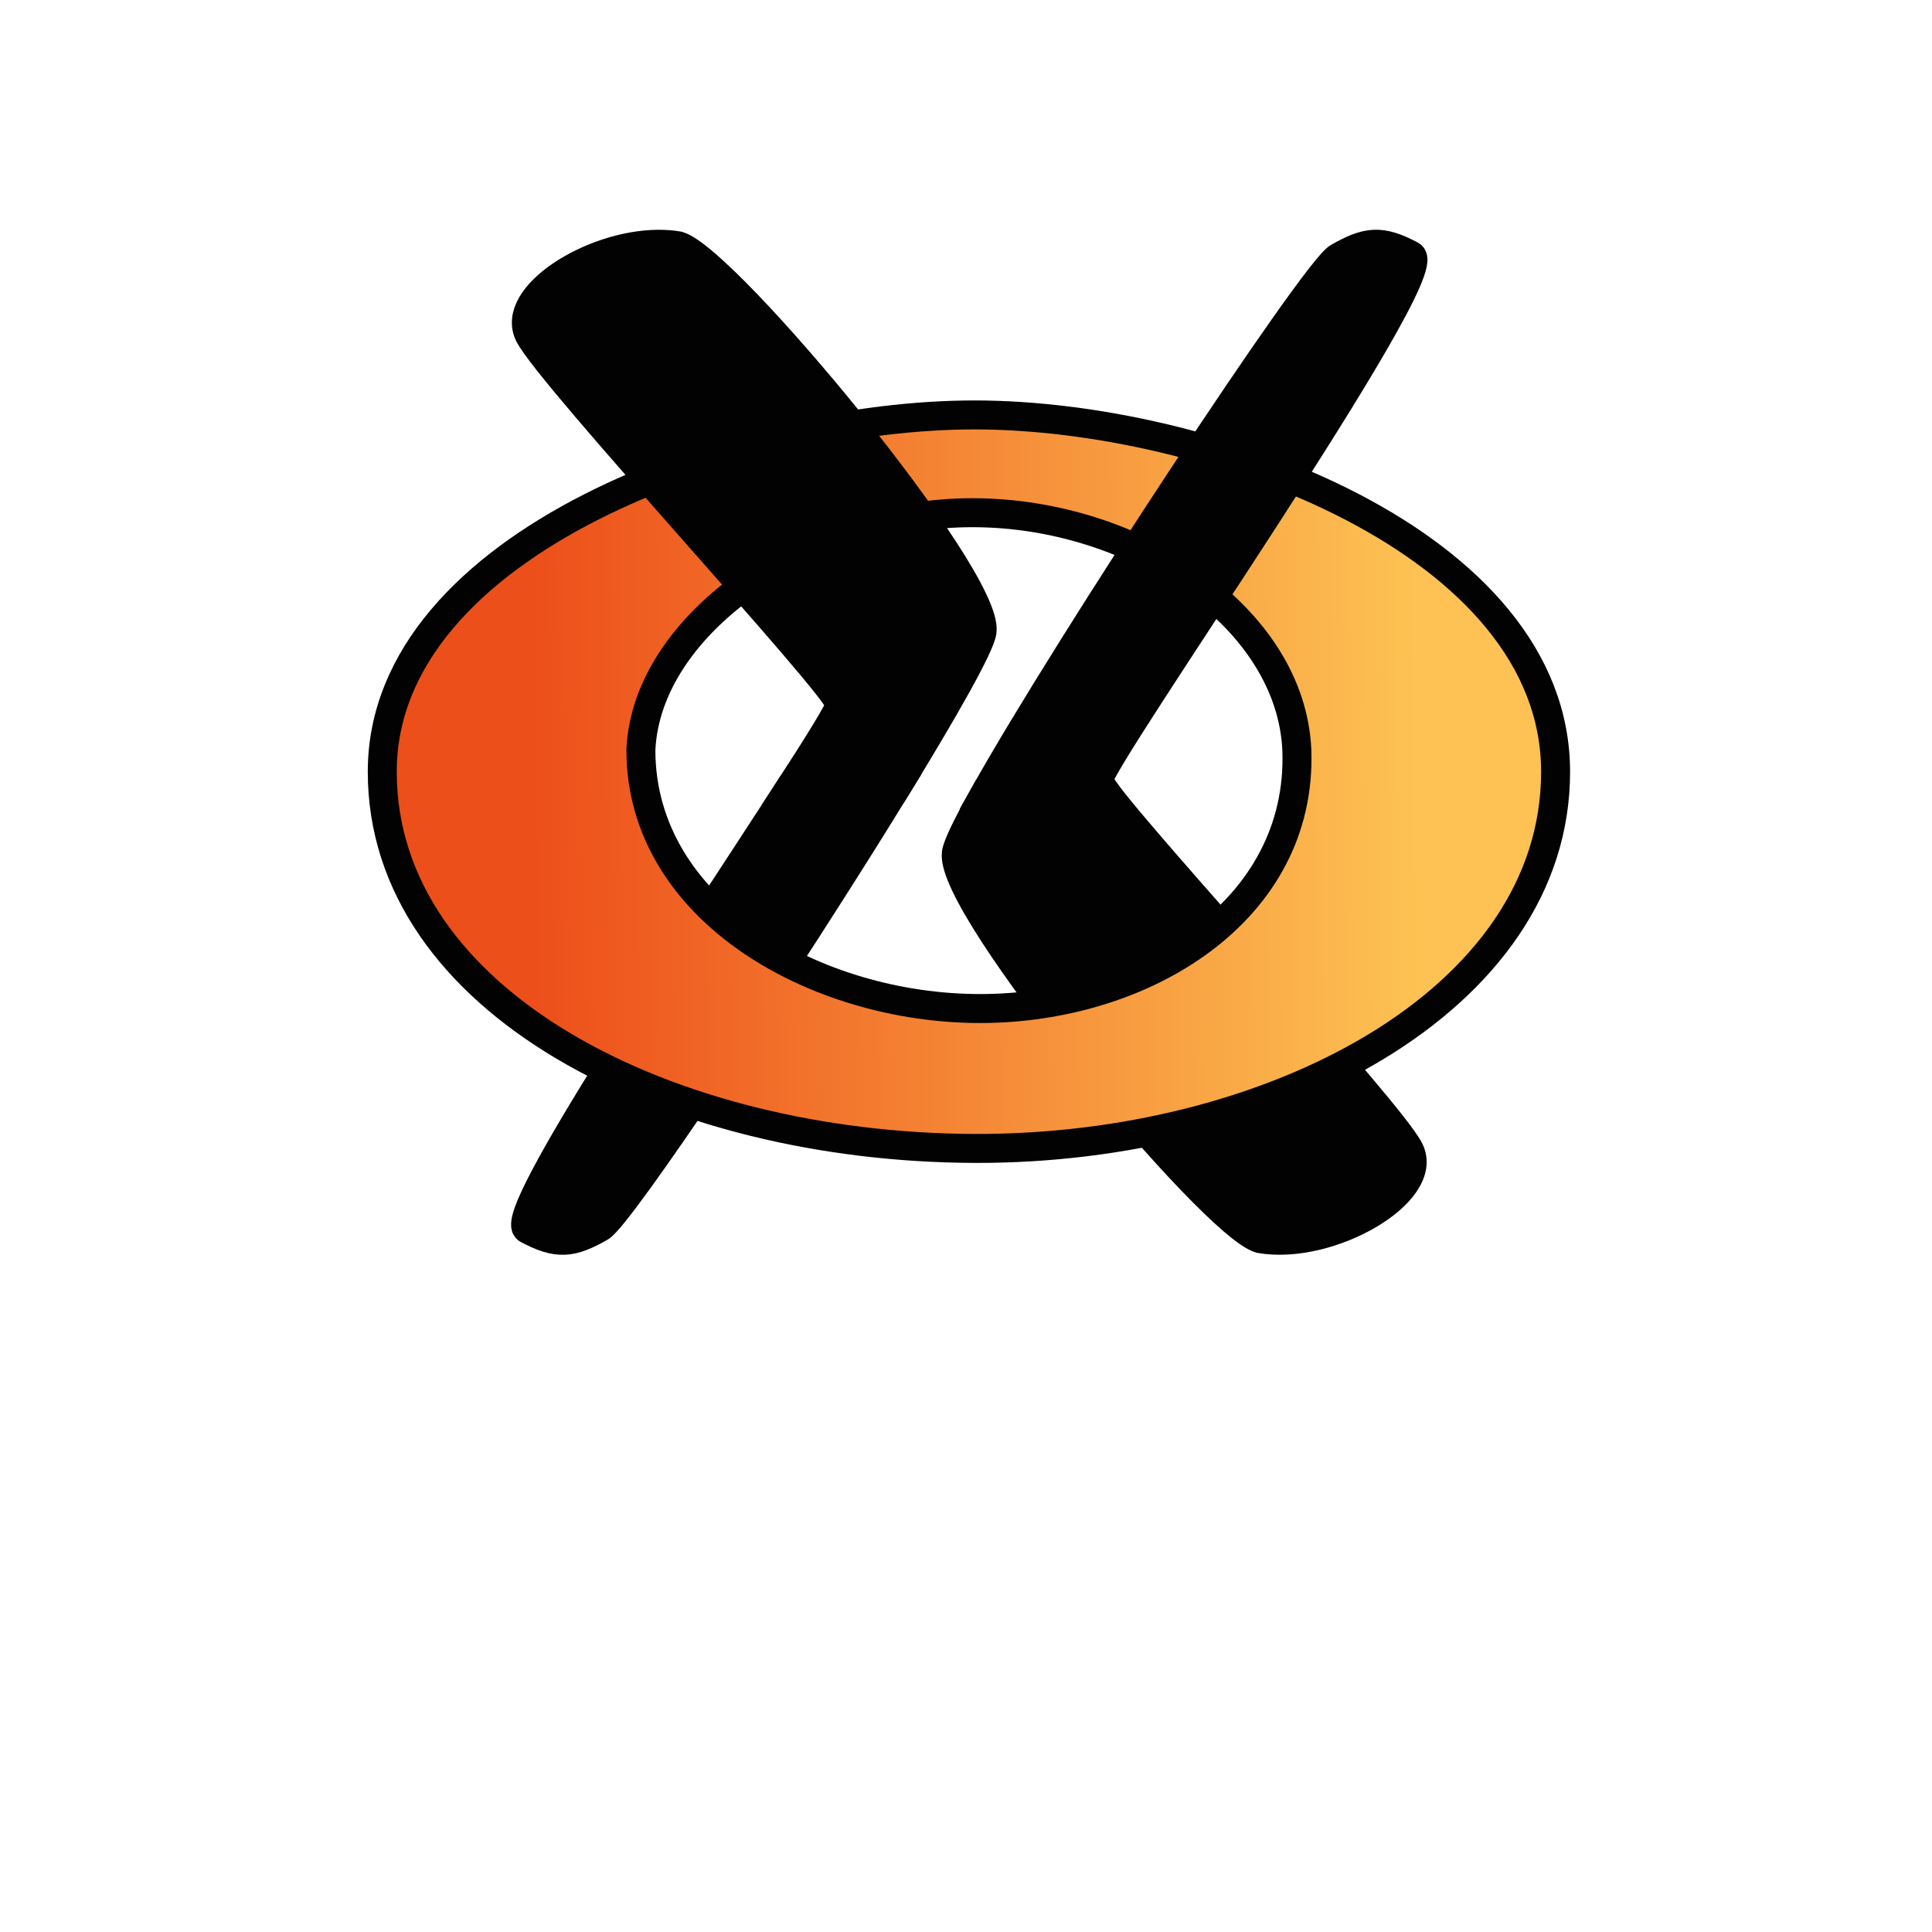
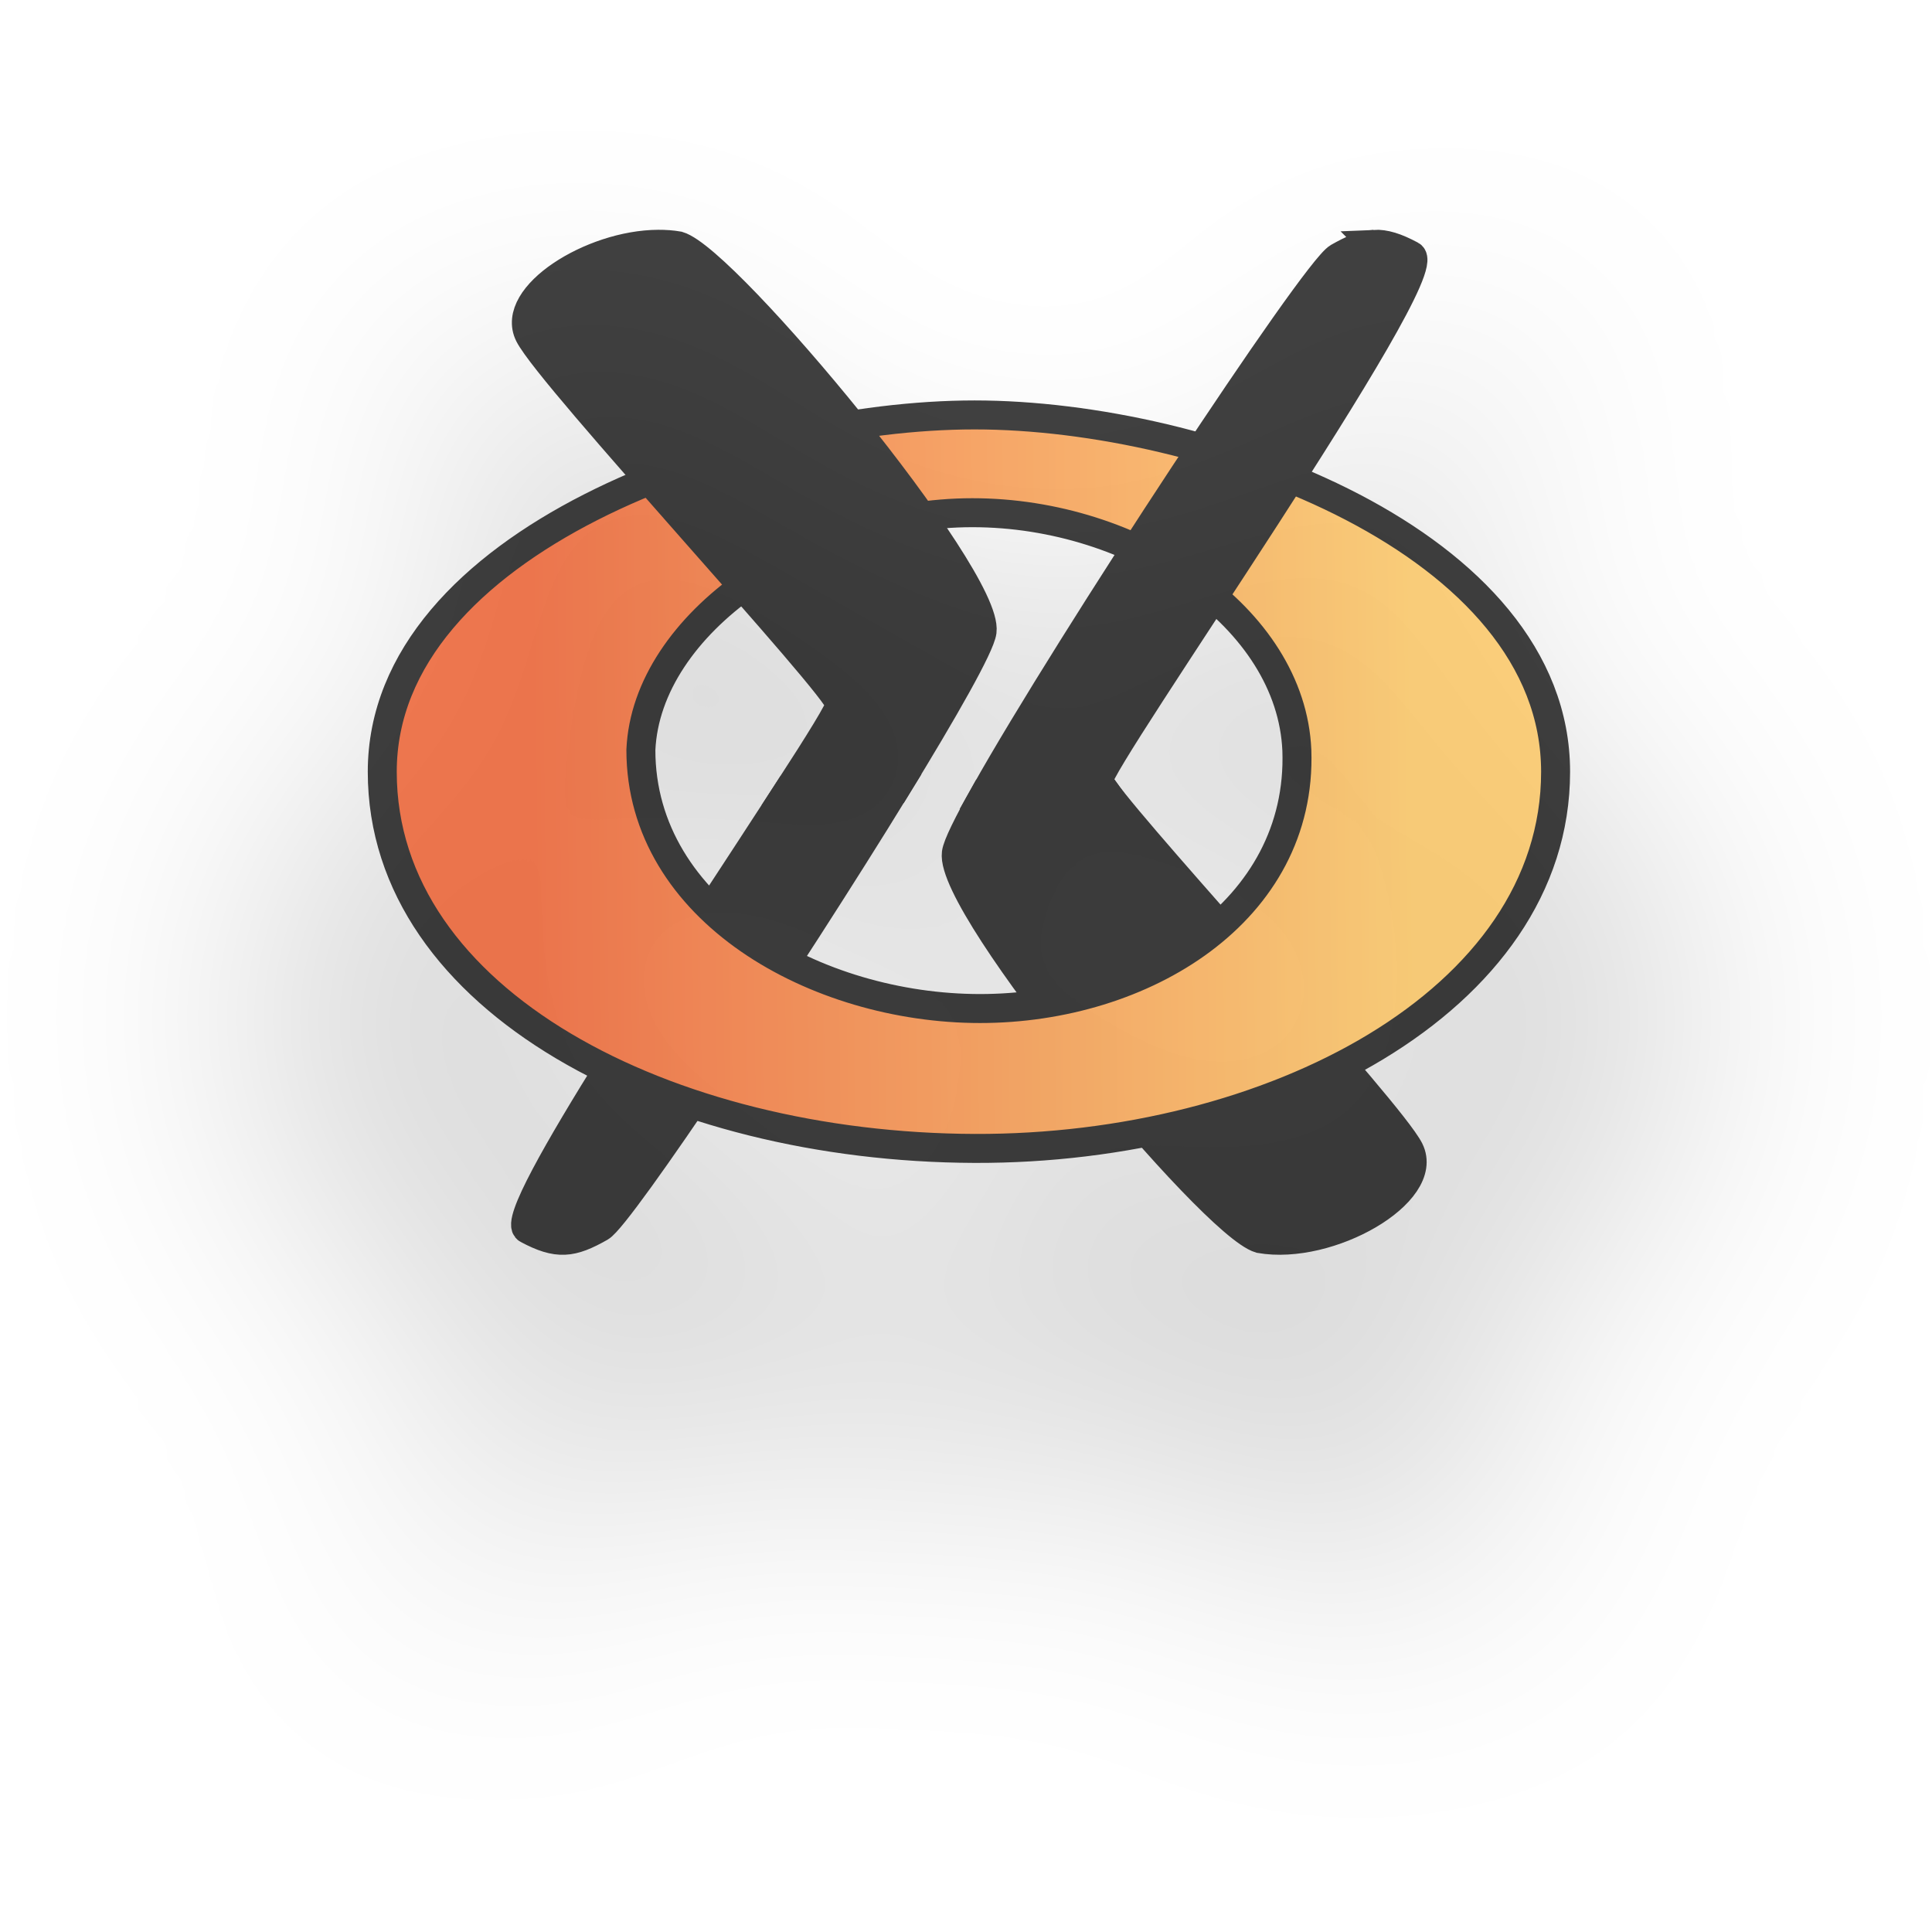
<svg xmlns="http://www.w3.org/2000/svg" xmlns:xlink="http://www.w3.org/1999/xlink" version="1.0" width="500" height="500" viewBox="0 0 1000 1000" id="page" xml:space="preserve">
  <defs id="defs38">
    <linearGradient x1="27.402" y1="304.529" x2="27.402" y2="412.128" id="XMLID_1_" gradientUnits="userSpaceOnUse" gradientTransform="matrix(0.7,0,0,0.7,210.9908,-16.65302)">
      <stop id="stop18" style="stop-color:#ed4f1a;stop-opacity:1" offset="0" />
      <stop id="stop20" style="stop-color:#fdc253;stop-opacity:1" offset="1" />
    </linearGradient>
    <linearGradient x1="275.579" y1="376.45" x2="733.302" y2="371.442" id="linearGradient2179" xlink:href="#XMLID_1_" gradientUnits="userSpaceOnUse" gradientTransform="translate(-7.464517e-5,9.18141e-5)" />
+     <linearGradient x1="275.579" y1="376.45" x2="733.302" y2="371.442" id="linearGradient2179-4" xlink:href="#XMLID_1_-8" gradientUnits="userSpaceOnUse" gradientTransform="translate(-358.6531,-641.227)" />
+     <linearGradient x1="27.402" y1="304.529" x2="27.402" y2="412.128" id="XMLID_1_-8" gradientUnits="userSpaceOnUse" gradientTransform="matrix(0.7,0,0,0.7,210.9908,-16.65302)">
+       <stop id="stop18-4" style="stop-color:#ed4f1a;stop-opacity:1" offset="0" />
+       <stop id="stop20-1" style="stop-color:#fdc253;stop-opacity:1" offset="1" />
+     </linearGradient>
+     <linearGradient x1="275.579" y1="376.45" x2="733.302" y2="371.442" id="linearGradient3036" xlink:href="#XMLID_1_-8" gradientUnits="userSpaceOnUse" gradientTransform="translate(-7e-5,9e-5)" />
+     <filter x="-0.222" y="-0.261" width="1.444" height="1.523" color-interpolation-filters="sRGB" id="filter3808">
+       <feGaussianBlur id="feGaussianBlur3810" stdDeviation="56.144" />
+     </filter>
  </defs>
-   <path d="M 231.781,204.094 L 204.062,204.531 C 179.614,242.333 130.623,314.95 136.5,318.094 C 144.314,322.274 147.99,321.774 155.344,317.594 C 160.384,314.729 204.206,249.022 231.781,204.094 z M 285.75,204.469 L 254.875,205.438 C 250.494,213.243 247.762,218.769 247.5,220.781 C 245.662,234.889 313.684,316.905 326.094,320.562 C 344.019,323.698 370.234,308.567 364.719,297.594 C 359.645,287.5 296.233,219.031 285.75,204.469 z" transform="scale(2,2)" id="path2064" style="fill:#020202;fill-opacity:1;fill-rule:evenodd;stroke:#020202;stroke-width:7.5;stroke-linecap:square;stroke-linejoin:miter;stroke-miterlimit:4;stroke-dasharray:none;stroke-opacity:1" />
-   <path d="M 504.424,214.764 C 383.548,214.764 197.858,280.512 197.859,399.484 C 197.856,518.462 345.559,593.852 504.424,594.422 C 657.49,594.971 805.175,518.457 805.174,399.484 C 805.175,280.512 625.298,214.764 504.424,214.764 z M 503.318,265.373 C 587.93,265.373 668.327,319.708 671.25,388.369 C 674.175,471.65 591.9,522.017 507.287,522.017 C 422.674,522.017 331.717,471.442 331.72,388.158 C 334.643,322.421 418.705,265.373 503.318,265.373 z" id="path2208" style="fill:url(#linearGradient2179);fill-opacity:1;fill-rule:nonzero;stroke:#020202;stroke-width:15;stroke-linecap:round;stroke-linejoin:round;stroke-miterlimit:3.133;stroke-dasharray:none" />
-   <path d="M 170.344,63.219 C 153.012,63.306 131.97,76.681 136.969,86.625 C 142.484,97.598 216.947,177.547 217.406,182.25 C 217.52,183.416 212.119,192.075 204.062,204.531 L 231.781,204.094 C 244.436,183.475 253.662,167.233 254.156,163.438 C 255.995,149.329 187.972,67.283 175.562,63.625 C 173.882,63.331 172.137,63.21 170.344,63.219 z M 355.594,63.219 C 352.779,63.349 350.021,64.535 346.344,66.625 C 340.216,70.108 276.769,166.43 254.875,205.438 L 285.75,204.469 C 284.837,203.201 284.318,202.345 284.281,201.969 C 283.822,197.266 373.001,70.274 365.188,66.094 C 361.281,64.004 358.409,63.088 355.594,63.219 z" transform="scale(2,2)" id="path2118" style="fill:#020202;fill-opacity:1;fill-rule:evenodd;stroke:#020202;stroke-width:7.5;stroke-linecap:square;stroke-linejoin:miter;stroke-miterlimit:4;stroke-dasharray:none;stroke-opacity:1" />
+   <path d="m 702.235,771.481 c -34.664,0.175 -76.747,26.924 -66.75,46.812 4.464,8.881 31.696,40.428 62.375,75.375 -76.006,30.756 -138.438,81.842 -138.438,150.812 -0.002,67.208 47.164,120.551 116.812,154.312 -27.458,44.12 -47.342,79.412 -41.688,82.438 15.627,8.36 22.98,7.36 37.688,-1 4.337,-2.465 23.089,-28.264 47.375,-63.938 44.519,14.861 94.848,22.94 146.375,23.125 30.39,0.109 60.585,-2.804 89.438,-8.5 26.055,29.604 49.378,52.617 58.313,55.25 35.85,6.27 88.281,-23.992 77.25,-45.938 -3.04,-6.048 -16.623,-22.719 -34.625,-43.688 65.711,-33.989 110.376,-86.604 110.375,-152.062 0,-69.739 -61.814,-121.172 -137.312,-151.812 37.407,-58.411 69.516,-111.684 62.5,-115.438 -7.814,-4.18 -13.557,-6.011 -19.188,-5.75 -5.63,0.261 -11.146,2.632 -18.5,6.812 -5.653,3.213 -35.724,46.002 -70.75,98.75 -40.194,-11.355 -81.465,-17.25 -117.5,-17.25 -19.758,0 -41.247,1.791 -63.375,5.25 -36.826,-45.761 -77.455,-89.071 -89.938,-92.75 -3.361,-0.588 -6.852,-0.831 -10.438,-0.812 z m 162.688,138.938 c 29.818,0 59.06,6.755 84.625,18.5 -30.906,47.881 -61.026,96.314 -78.25,127 -8.762,15.611 -14.226,26.663 -14.75,30.688 -1.438,11.039 18.57,42.841 44.875,77.938 -10.702,1.652 -21.602,2.5 -32.562,2.5 -34.641,0 -70.347,-8.522 -100.438,-24.25 19.851,-30.55 39.774,-62.005 56.688,-89.562 25.31,-41.238 43.761,-73.721 44.75,-81.312 1.182,-9.071 -12.075,-32.252 -31.438,-59.688 8.758,-1.196 17.638,-1.812 26.5,-1.812 z m -118.625,38.312 c 27.662,31.494 49.711,57.215 50.062,60.812 0.228,2.331 -10.575,19.649 -26.688,44.562 -11.302,17.475 -25.289,38.848 -39.875,61.188 -22.315,-21.572 -36.501,-49.288 -36.5,-82.125 1.427,-32.1 22.261,-62.112 53,-84.437 z m 243.312,5.312 c 25.357,21.32 41.892,48.942 43.188,79.375 1.312,37.346 -14.518,68.028 -40,90.562 -27.183,-30.84 -51.572,-58.64 -59.75,-70 -1.826,-2.536 -2.864,-4.247 -2.938,-5 -0.361,-3.697 27.129,-45.43 59.5,-94.937 z" transform="matrix(1.2,0,0,1.2,-534.1778,-730.8913)" id="path2064-5" style="opacity:0.15;fill:#020202;fill-opacity:1;fill-rule:evenodd;stroke:#020202;stroke-width:12.5;stroke-linecap:square;stroke-linejoin:miter;stroke-miterlimit:4;stroke-opacity:1;stroke-dasharray:none;filter:url(#filter3808)" />
+   <g id="g2990" style="opacity:0.75">
+     <path d="m 231.781,204.094 -27.719,0.438 c -24.449,37.801 -73.439,110.418 -67.562,113.562 7.814,4.18 11.49,3.68 18.844,-0.5 5.041,-2.865 48.862,-68.571 76.438,-113.5 z m 53.969,0.375 -30.875,0.969 c -4.381,7.806 -7.113,13.332 -7.375,15.344 -1.838,14.108 66.184,96.124 78.594,99.781 17.925,3.135 44.14,-11.996 38.625,-22.969 -5.074,-10.094 -68.485,-78.562 -78.969,-93.125 z" transform="scale(2,2)" id="path2064" style="fill:#020202;fill-opacity:1;fill-rule:evenodd;stroke:#020202;stroke-width:7.5;stroke-linecap:square;stroke-linejoin:miter;stroke-miterlimit:4;stroke-opacity:1;stroke-dasharray:none" />
+     <path d="m 504.424,214.764 c -120.876,0 -306.566,65.748 -306.564,184.72 -0.003,118.978 147.7,194.367 306.564,194.937 153.067,0.549 300.752,-75.965 300.75,-194.937 0.002,-118.973 -179.876,-184.72 -300.75,-184.72 z m -1.106,50.609 c 84.612,0 165.009,54.336 167.932,122.996 2.925,83.281 -79.35,133.647 -163.963,133.647 -84.613,0 -175.57,-50.574 -175.568,-133.858 2.923,-65.737 86.985,-122.785 171.598,-122.785 z" id="path2208" style="fill:url(#linearGradient2179);fill-opacity:1;fill-rule:nonzero;stroke:#020202;stroke-width:15;stroke-linecap:round;stroke-linejoin:round;stroke-miterlimit:3.133;stroke-dasharray:none" />
+     <path d="m 170.344,63.219 c -17.332,0.087 -38.373,13.462 -33.375,23.406 5.515,10.973 79.978,90.922 80.438,95.625 0.114,1.166 -5.287,9.825 -13.344,22.281 l 27.719,-0.438 c 12.655,-20.619 21.88,-36.861 22.375,-40.656 1.838,-14.108 -66.184,-96.155 -78.594,-99.812 -1.68,-0.294 -3.426,-0.415 -5.219,-0.406 z m 185.25,0 c -2.815,0.131 -5.573,1.316 -9.25,3.406 -6.128,3.483 -69.575,99.805 -91.469,138.812 l 30.875,-0.969 c -0.913,-1.268 -1.432,-2.123 -1.469,-2.5 -0.46,-4.703 88.72,-131.695 80.906,-135.875 -3.907,-2.09 -6.779,-3.006 -9.594,-2.875 z" transform="scale(2,2)" id="path2118" style="fill:#020202;fill-opacity:1;fill-rule:evenodd;stroke:#020202;stroke-width:7.5;stroke-linecap:square;stroke-linejoin:miter;stroke-miterlimit:4;stroke-opacity:1;stroke-dasharray:none" />
+   </g>
</svg>
